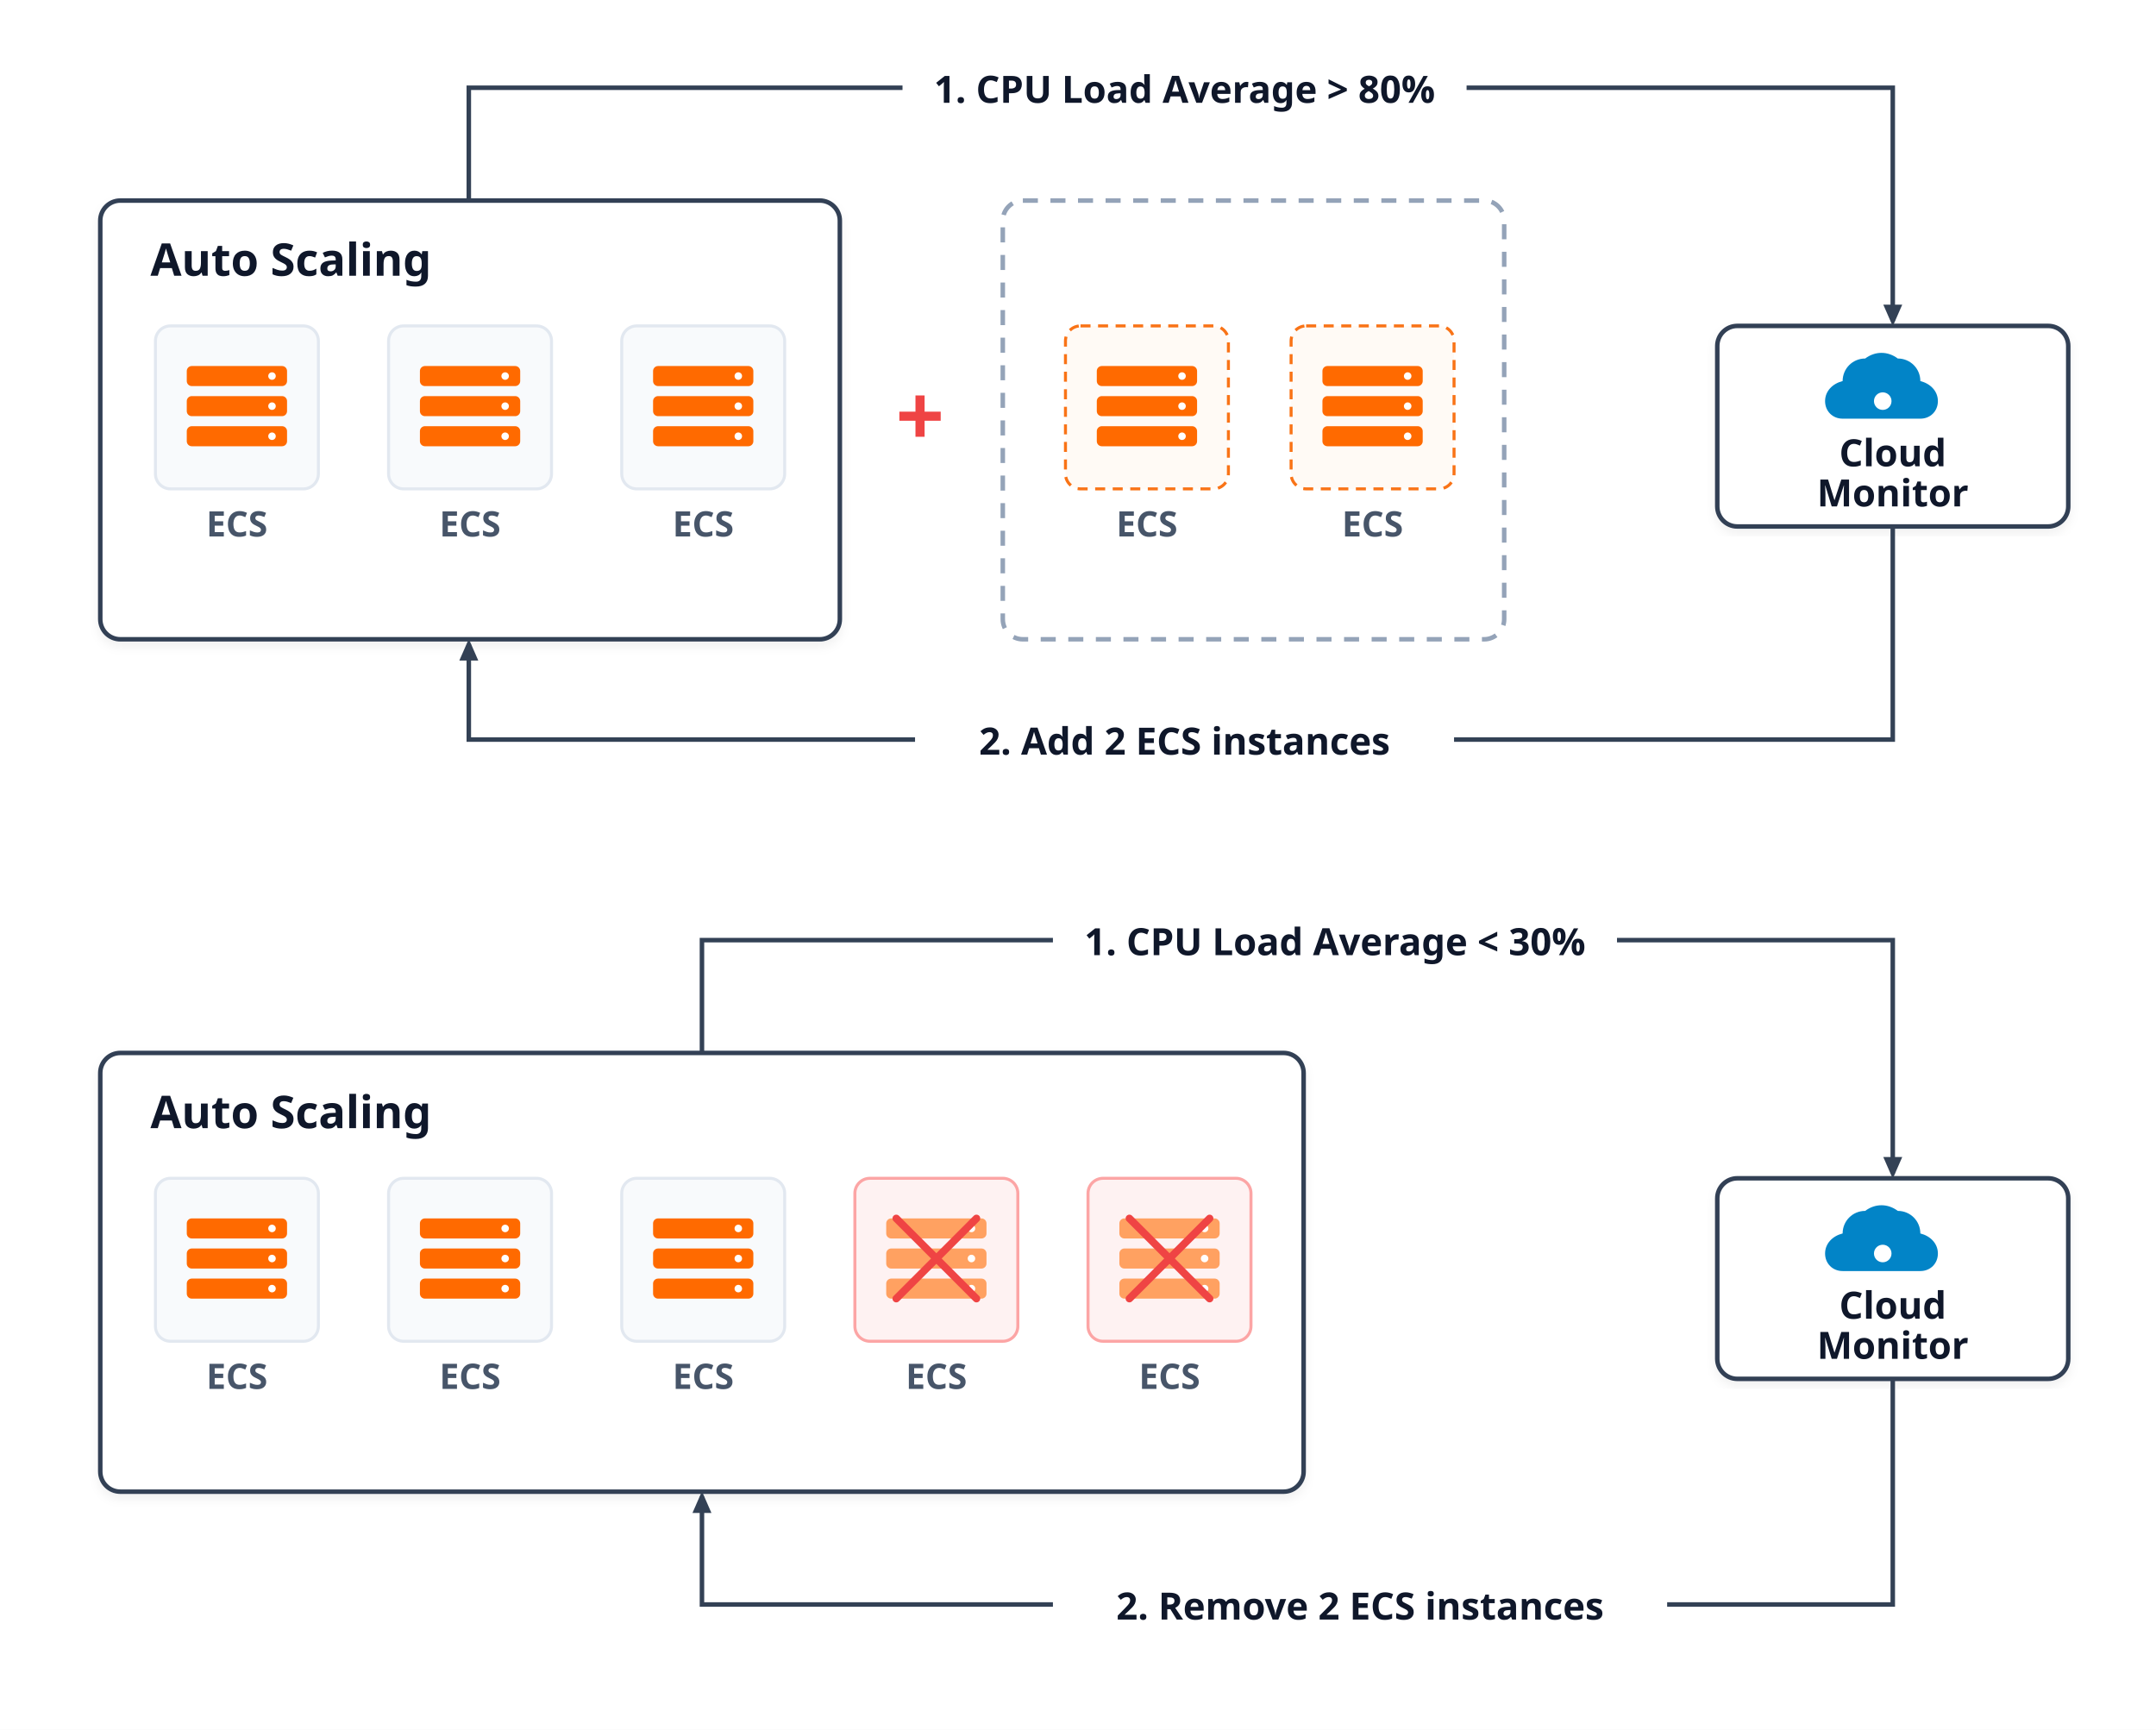
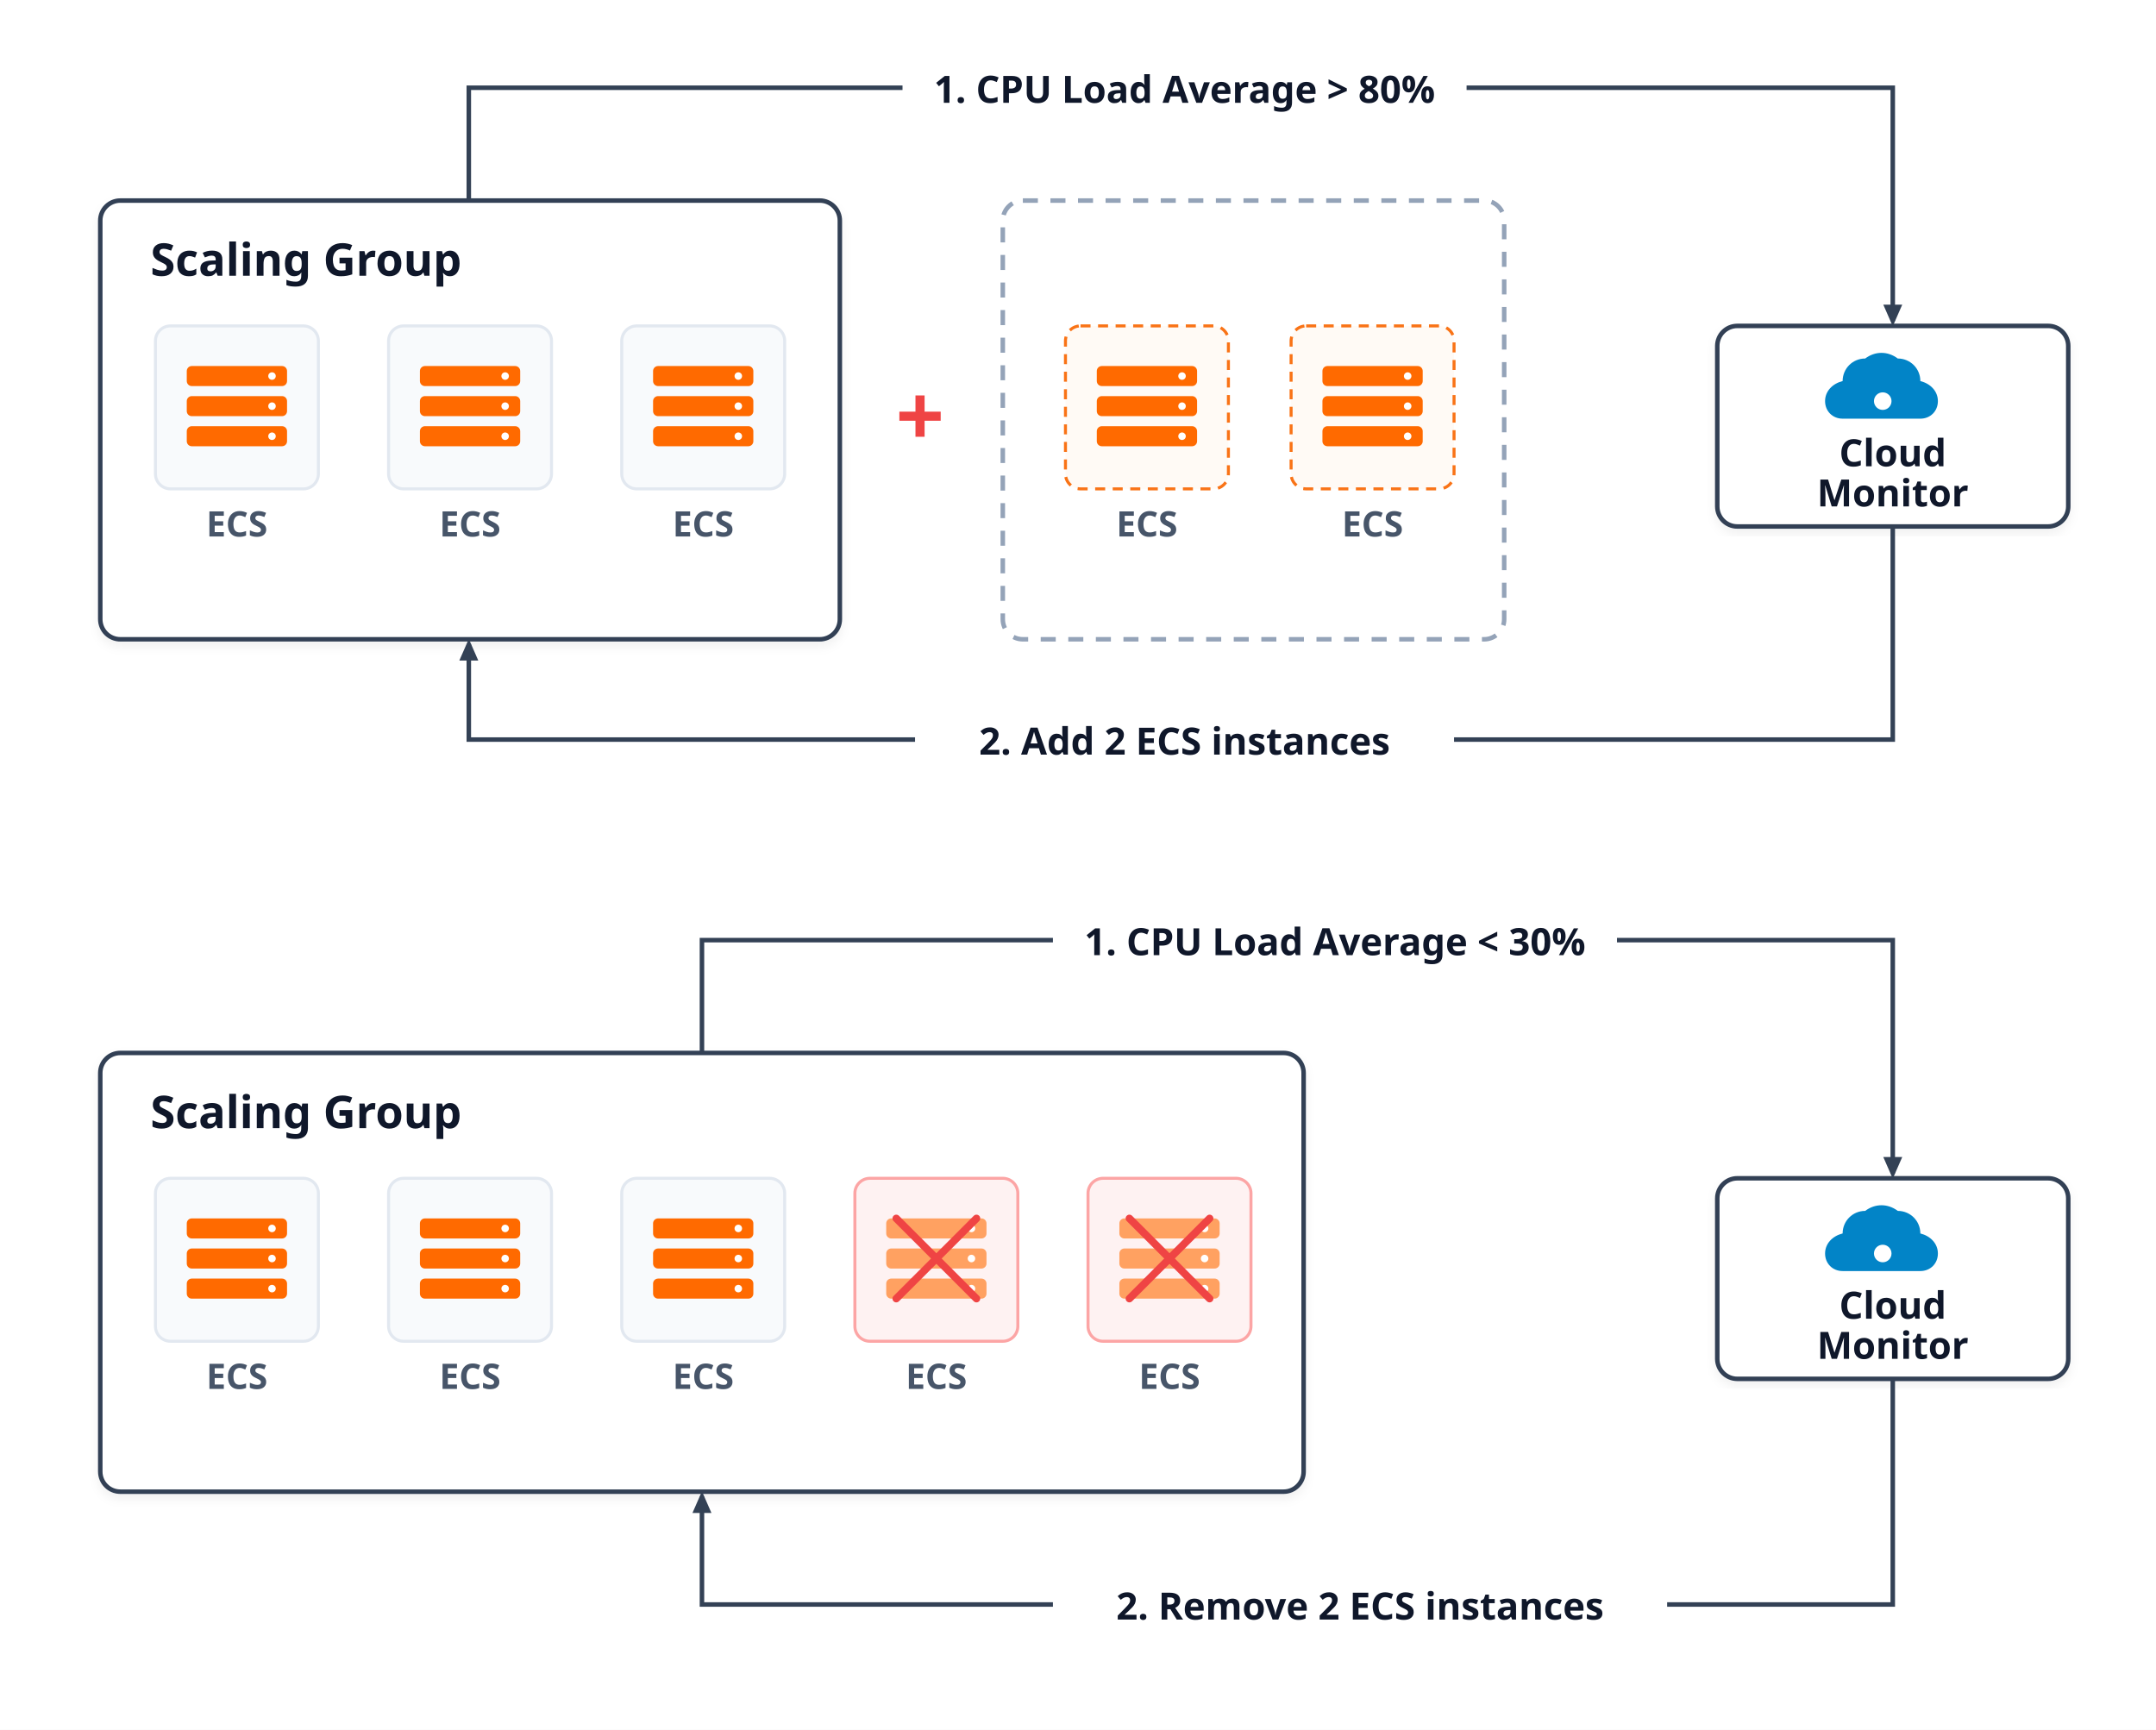
<svg xmlns="http://www.w3.org/2000/svg" viewBox="0 0 860 690" width="100%" height="100%">
  <defs>
    <marker id="arr-flow" viewBox="0 0 10 10" refX="6" refY="5" markerWidth="6" markerHeight="6" orient="auto">
      <path d="M 0 1.5 L 8 5 L 0 8.5 z" fill="#334155" />
    </marker>
    <filter id="box-shadow" x="-5%" y="-5%" width="110%" height="110%">
      <feDropShadow dx="0" dy="2" stdDeviation="2" flood-opacity="0.06" />
    </filter>
  </defs>
  <rect width="860" height="690" fill="#ffffff" />
  <rect x="40" y="80" width="295" height="175" rx="8" fill="#ffffff" stroke="#334155" stroke-width="1.8" filter="url(#box-shadow)" />
-   <text x="60" y="110" font-family="Segoe UI, sans-serif" font-size="18" font-weight="700" fill="#0f172a">Auto Scaling</text>
+   <text x="60" y="110" font-family="Segoe UI, sans-serif" font-size="18" font-weight="700" fill="#0f172a">Scaling Group</text>
  <g transform="translate(62, 130)">
    <rect x="0" y="0" width="65" height="65" rx="6" fill="#f8fafc" stroke="#e2e8f0" stroke-width="1.2" />
    <g transform="translate(32.5, 32)">
      <rect x="-20" y="-16" width="40" height="8" rx="2" fill="#ff6a00" />
      <circle cx="14" cy="-12" r="1.5" fill="#ffffff" />
      <rect x="-20" y="-4" width="40" height="8" rx="2" fill="#ff6a00" />
      <circle cx="14" cy="0" r="1.5" fill="#ffffff" />
      <rect x="-20" y="8" width="40" height="8" rx="2" fill="#ff6a00" />
      <circle cx="14" cy="12" r="1.5" fill="#ffffff" />
    </g>
    <text x="32.5" y="84" text-anchor="middle" font-family="Segoe UI, sans-serif" font-size="14" font-weight="600" fill="#475569">ECS</text>
  </g>
  <g transform="translate(155, 130)">
    <rect x="0" y="0" width="65" height="65" rx="6" fill="#f8fafc" stroke="#e2e8f0" stroke-width="1.2" />
    <g transform="translate(32.5, 32)">
      <rect x="-20" y="-16" width="40" height="8" rx="2" fill="#ff6a00" />
      <circle cx="14" cy="-12" r="1.5" fill="#ffffff" />
      <rect x="-20" y="-4" width="40" height="8" rx="2" fill="#ff6a00" />
      <circle cx="14" cy="0" r="1.5" fill="#ffffff" />
      <rect x="-20" y="8" width="40" height="8" rx="2" fill="#ff6a00" />
      <circle cx="14" cy="12" r="1.5" fill="#ffffff" />
    </g>
    <text x="32.5" y="84" text-anchor="middle" font-family="Segoe UI, sans-serif" font-size="14" font-weight="600" fill="#475569">ECS</text>
  </g>
  <g transform="translate(248, 130)">
    <rect x="0" y="0" width="65" height="65" rx="6" fill="#f8fafc" stroke="#e2e8f0" stroke-width="1.2" />
    <g transform="translate(32.5, 32)">
      <rect x="-20" y="-16" width="40" height="8" rx="2" fill="#ff6a00" />
      <circle cx="14" cy="-12" r="1.5" fill="#ffffff" />
      <rect x="-20" y="-4" width="40" height="8" rx="2" fill="#ff6a00" />
      <circle cx="14" cy="0" r="1.5" fill="#ffffff" />
      <rect x="-20" y="8" width="40" height="8" rx="2" fill="#ff6a00" />
      <circle cx="14" cy="12" r="1.5" fill="#ffffff" />
    </g>
    <text x="32.5" y="84" text-anchor="middle" font-family="Segoe UI, sans-serif" font-size="14" font-weight="600" fill="#475569">ECS</text>
  </g>
  <text x="367" y="178" text-anchor="middle" font-family="Segoe UI, sans-serif" font-size="34" font-weight="700" fill="#ef4444">+</text>
  <rect x="400" y="80" width="200" height="175" rx="8" fill="#ffffff" stroke="#94a3b8" stroke-width="1.8" stroke-dasharray="6,5" />
  <g transform="translate(425, 130)">
    <rect x="0" y="0" width="65" height="65" rx="6" fill="#fffaf5" stroke="#f97316" stroke-width="1.2" stroke-dasharray="4,3" />
    <g transform="translate(32.5, 32)">
      <rect x="-20" y="-16" width="40" height="8" rx="2" fill="#ff6a00" />
      <circle cx="14" cy="-12" r="1.5" fill="#ffffff" />
      <rect x="-20" y="-4" width="40" height="8" rx="2" fill="#ff6a00" />
      <circle cx="14" cy="0" r="1.5" fill="#ffffff" />
      <rect x="-20" y="8" width="40" height="8" rx="2" fill="#ff6a00" />
      <circle cx="14" cy="12" r="1.5" fill="#ffffff" />
    </g>
    <text x="32.5" y="84" text-anchor="middle" font-family="Segoe UI, sans-serif" font-size="14" font-weight="600" fill="#475569">ECS</text>
  </g>
  <g transform="translate(515, 130)">
    <rect x="0" y="0" width="65" height="65" rx="6" fill="#fffaf5" stroke="#f97316" stroke-width="1.2" stroke-dasharray="4,3" />
    <g transform="translate(32.5, 32)">
      <rect x="-20" y="-16" width="40" height="8" rx="2" fill="#ff6a00" />
      <circle cx="14" cy="-12" r="1.5" fill="#ffffff" />
      <rect x="-20" y="-4" width="40" height="8" rx="2" fill="#ff6a00" />
      <circle cx="14" cy="0" r="1.5" fill="#ffffff" />
      <rect x="-20" y="8" width="40" height="8" rx="2" fill="#ff6a00" />
      <circle cx="14" cy="12" r="1.5" fill="#ffffff" />
    </g>
    <text x="32.5" y="84" text-anchor="middle" font-family="Segoe UI, sans-serif" font-size="14" font-weight="600" fill="#475569">ECS</text>
  </g>
  <path d="M 187 80 L 187 35 L 755 35 L 755 128" fill="none" stroke="#334155" stroke-width="1.8" marker-end="url(#arr-flow)" />
  <rect x="360" y="22" width="225" height="26" fill="#ffffff" />
  <text x="472.5" y="41" text-anchor="middle" font-family="Segoe UI, sans-serif" font-size="15" font-weight="600" fill="#0f172a">1. CPU Load Average &gt; 80%</text>
  <rect x="685" y="130" width="140" height="80" rx="8" fill="#ffffff" stroke="#334155" stroke-width="1.8" filter="url(#box-shadow)" />
  <path d="M 735 152 C 735 147 739 143 744 143 C 748 140 753 140 757 143 C 762 143 766 147 766 152 C 770 153 773 156 773 160 C 773 164 770 167 766 167 L 735 167 C 731 167 728 164 728 160 C 728 156 731 153 735 152 Z" fill="#0284c7" />
  <circle cx="751" cy="160" r="3.5" fill="#ffffff" />
  <text x="755" y="186" text-anchor="middle" font-family="Segoe UI, sans-serif" font-size="15" font-weight="700" fill="#0f172a">Cloud</text>
  <text x="755" y="202" text-anchor="middle" font-family="Segoe UI, sans-serif" font-size="15" font-weight="700" fill="#0f172a">Monitor</text>
  <path d="M 755 210 L 755 295 L 187 295 L 187 257" fill="none" stroke="#334155" stroke-width="1.8" marker-end="url(#arr-flow)" />
  <rect x="365" y="282" width="215" height="26" fill="#ffffff" />
  <text x="472.5" y="301" text-anchor="middle" font-family="Segoe UI, sans-serif" font-size="15" font-weight="600" fill="#0f172a">2. Add 2 ECS instances</text>
  <rect x="40" y="420" width="480" height="175" rx="8" fill="#ffffff" stroke="#334155" stroke-width="1.8" filter="url(#box-shadow)" />
-   <text x="60" y="450" font-family="Segoe UI, sans-serif" font-size="18" font-weight="700" fill="#0f172a">Auto Scaling</text>
+   <text x="60" y="450" font-family="Segoe UI, sans-serif" font-size="18" font-weight="700" fill="#0f172a">Scaling Group</text>
  <g transform="translate(62, 470)">
    <rect x="0" y="0" width="65" height="65" rx="6" fill="#f8fafc" stroke="#e2e8f0" stroke-width="1.2" />
    <g transform="translate(32.5, 32)">
      <rect x="-20" y="-16" width="40" height="8" rx="2" fill="#ff6a00" />
      <circle cx="14" cy="-12" r="1.5" fill="#ffffff" />
      <rect x="-20" y="-4" width="40" height="8" rx="2" fill="#ff6a00" />
      <circle cx="14" cy="0" r="1.5" fill="#ffffff" />
      <rect x="-20" y="8" width="40" height="8" rx="2" fill="#ff6a00" />
      <circle cx="14" cy="12" r="1.5" fill="#ffffff" />
    </g>
    <text x="32.5" y="84" text-anchor="middle" font-family="Segoe UI, sans-serif" font-size="14" font-weight="600" fill="#475569">ECS</text>
  </g>
  <g transform="translate(155, 470)">
    <rect x="0" y="0" width="65" height="65" rx="6" fill="#f8fafc" stroke="#e2e8f0" stroke-width="1.2" />
    <g transform="translate(32.5, 32)">
      <rect x="-20" y="-16" width="40" height="8" rx="2" fill="#ff6a00" />
      <circle cx="14" cy="-12" r="1.5" fill="#ffffff" />
      <rect x="-20" y="-4" width="40" height="8" rx="2" fill="#ff6a00" />
      <circle cx="14" cy="0" r="1.5" fill="#ffffff" />
      <rect x="-20" y="8" width="40" height="8" rx="2" fill="#ff6a00" />
      <circle cx="14" cy="12" r="1.5" fill="#ffffff" />
    </g>
    <text x="32.5" y="84" text-anchor="middle" font-family="Segoe UI, sans-serif" font-size="14" font-weight="600" fill="#475569">ECS</text>
  </g>
  <g transform="translate(248, 470)">
    <rect x="0" y="0" width="65" height="65" rx="6" fill="#f8fafc" stroke="#e2e8f0" stroke-width="1.2" />
    <g transform="translate(32.5, 32)">
      <rect x="-20" y="-16" width="40" height="8" rx="2" fill="#ff6a00" />
      <circle cx="14" cy="-12" r="1.5" fill="#ffffff" />
      <rect x="-20" y="-4" width="40" height="8" rx="2" fill="#ff6a00" />
      <circle cx="14" cy="0" r="1.5" fill="#ffffff" />
      <rect x="-20" y="8" width="40" height="8" rx="2" fill="#ff6a00" />
      <circle cx="14" cy="12" r="1.5" fill="#ffffff" />
    </g>
    <text x="32.5" y="84" text-anchor="middle" font-family="Segoe UI, sans-serif" font-size="14" font-weight="600" fill="#475569">ECS</text>
  </g>
  <g transform="translate(341, 470)">
    <rect x="0" y="0" width="65" height="65" rx="6" fill="#fef2f2" stroke="#fca5a5" stroke-width="1.2" />
    <g transform="translate(32.5, 32)">
      <rect x="-20" y="-16" width="40" height="8" rx="2" fill="#ff6a00" opacity="0.6" />
      <circle cx="14" cy="-12" r="1.5" fill="#ffffff" />
      <rect x="-20" y="-4" width="40" height="8" rx="2" fill="#ff6a00" opacity="0.6" />
      <circle cx="14" cy="0" r="1.5" fill="#ffffff" />
      <rect x="-20" y="8" width="40" height="8" rx="2" fill="#ff6a00" opacity="0.6" />
      <circle cx="14" cy="12" r="1.5" fill="#ffffff" />
      <line x1="-16" y1="-16" x2="16" y2="16" stroke="#ef4444" stroke-width="3" stroke-linecap="round" />
      <line x1="16" y1="-16" x2="-16" y2="16" stroke="#ef4444" stroke-width="3" stroke-linecap="round" />
    </g>
    <text x="32.5" y="84" text-anchor="middle" font-family="Segoe UI, sans-serif" font-size="14" font-weight="600" fill="#475569">ECS</text>
  </g>
  <g transform="translate(434, 470)">
    <rect x="0" y="0" width="65" height="65" rx="6" fill="#fef2f2" stroke="#fca5a5" stroke-width="1.2" />
    <g transform="translate(32.5, 32)">
      <rect x="-20" y="-16" width="40" height="8" rx="2" fill="#ff6a00" opacity="0.6" />
      <circle cx="14" cy="-12" r="1.5" fill="#ffffff" />
      <rect x="-20" y="-4" width="40" height="8" rx="2" fill="#ff6a00" opacity="0.6" />
      <circle cx="14" cy="0" r="1.5" fill="#ffffff" />
      <rect x="-20" y="8" width="40" height="8" rx="2" fill="#ff6a00" opacity="0.6" />
      <circle cx="14" cy="12" r="1.5" fill="#ffffff" />
      <line x1="-16" y1="-16" x2="16" y2="16" stroke="#ef4444" stroke-width="3" stroke-linecap="round" />
      <line x1="16" y1="-16" x2="-16" y2="16" stroke="#ef4444" stroke-width="3" stroke-linecap="round" />
    </g>
    <text x="32.5" y="84" text-anchor="middle" font-family="Segoe UI, sans-serif" font-size="14" font-weight="600" fill="#475569">ECS</text>
  </g>
  <path d="M 280 420 L 280 375 L 755 375 L 755 468" fill="none" stroke="#334155" stroke-width="1.8" marker-end="url(#arr-flow)" />
  <rect x="420" y="362" width="225" height="26" fill="#ffffff" />
  <text x="532.5" y="381" text-anchor="middle" font-family="Segoe UI, sans-serif" font-size="15" font-weight="600" fill="#0f172a">1. CPU Load Average &lt; 30%</text>
  <rect x="685" y="470" width="140" height="80" rx="8" fill="#ffffff" stroke="#334155" stroke-width="1.8" filter="url(#box-shadow)" />
  <path d="M 735 492 C 735 487 739 483 744 483 C 748 480 753 480 757 483 C 762 483 766 487 766 492 C 770 493 773 496 773 500 C 773 504 770 507 766 507 L 735 507 C 731 507 728 504 728 500 C 728 496 731 493 735 492 Z" fill="#0284c7" />
  <circle cx="751" cy="500" r="3.5" fill="#ffffff" />
  <text x="755" y="526" text-anchor="middle" font-family="Segoe UI, sans-serif" font-size="15" font-weight="700" fill="#0f172a">Cloud</text>
  <text x="755" y="542" text-anchor="middle" font-family="Segoe UI, sans-serif" font-size="15" font-weight="700" fill="#0f172a">Monitor</text>
  <path d="M 755 550 L 755 640 L 280 640 L 280 597" fill="none" stroke="#334155" stroke-width="1.8" marker-end="url(#arr-flow)" />
  <rect x="420" y="627" width="245" height="26" fill="#ffffff" />
  <text x="542.5" y="646" text-anchor="middle" font-family="Segoe UI, sans-serif" font-size="15" font-weight="600" fill="#0f172a">2. Remove 2 ECS instances</text>
</svg>
